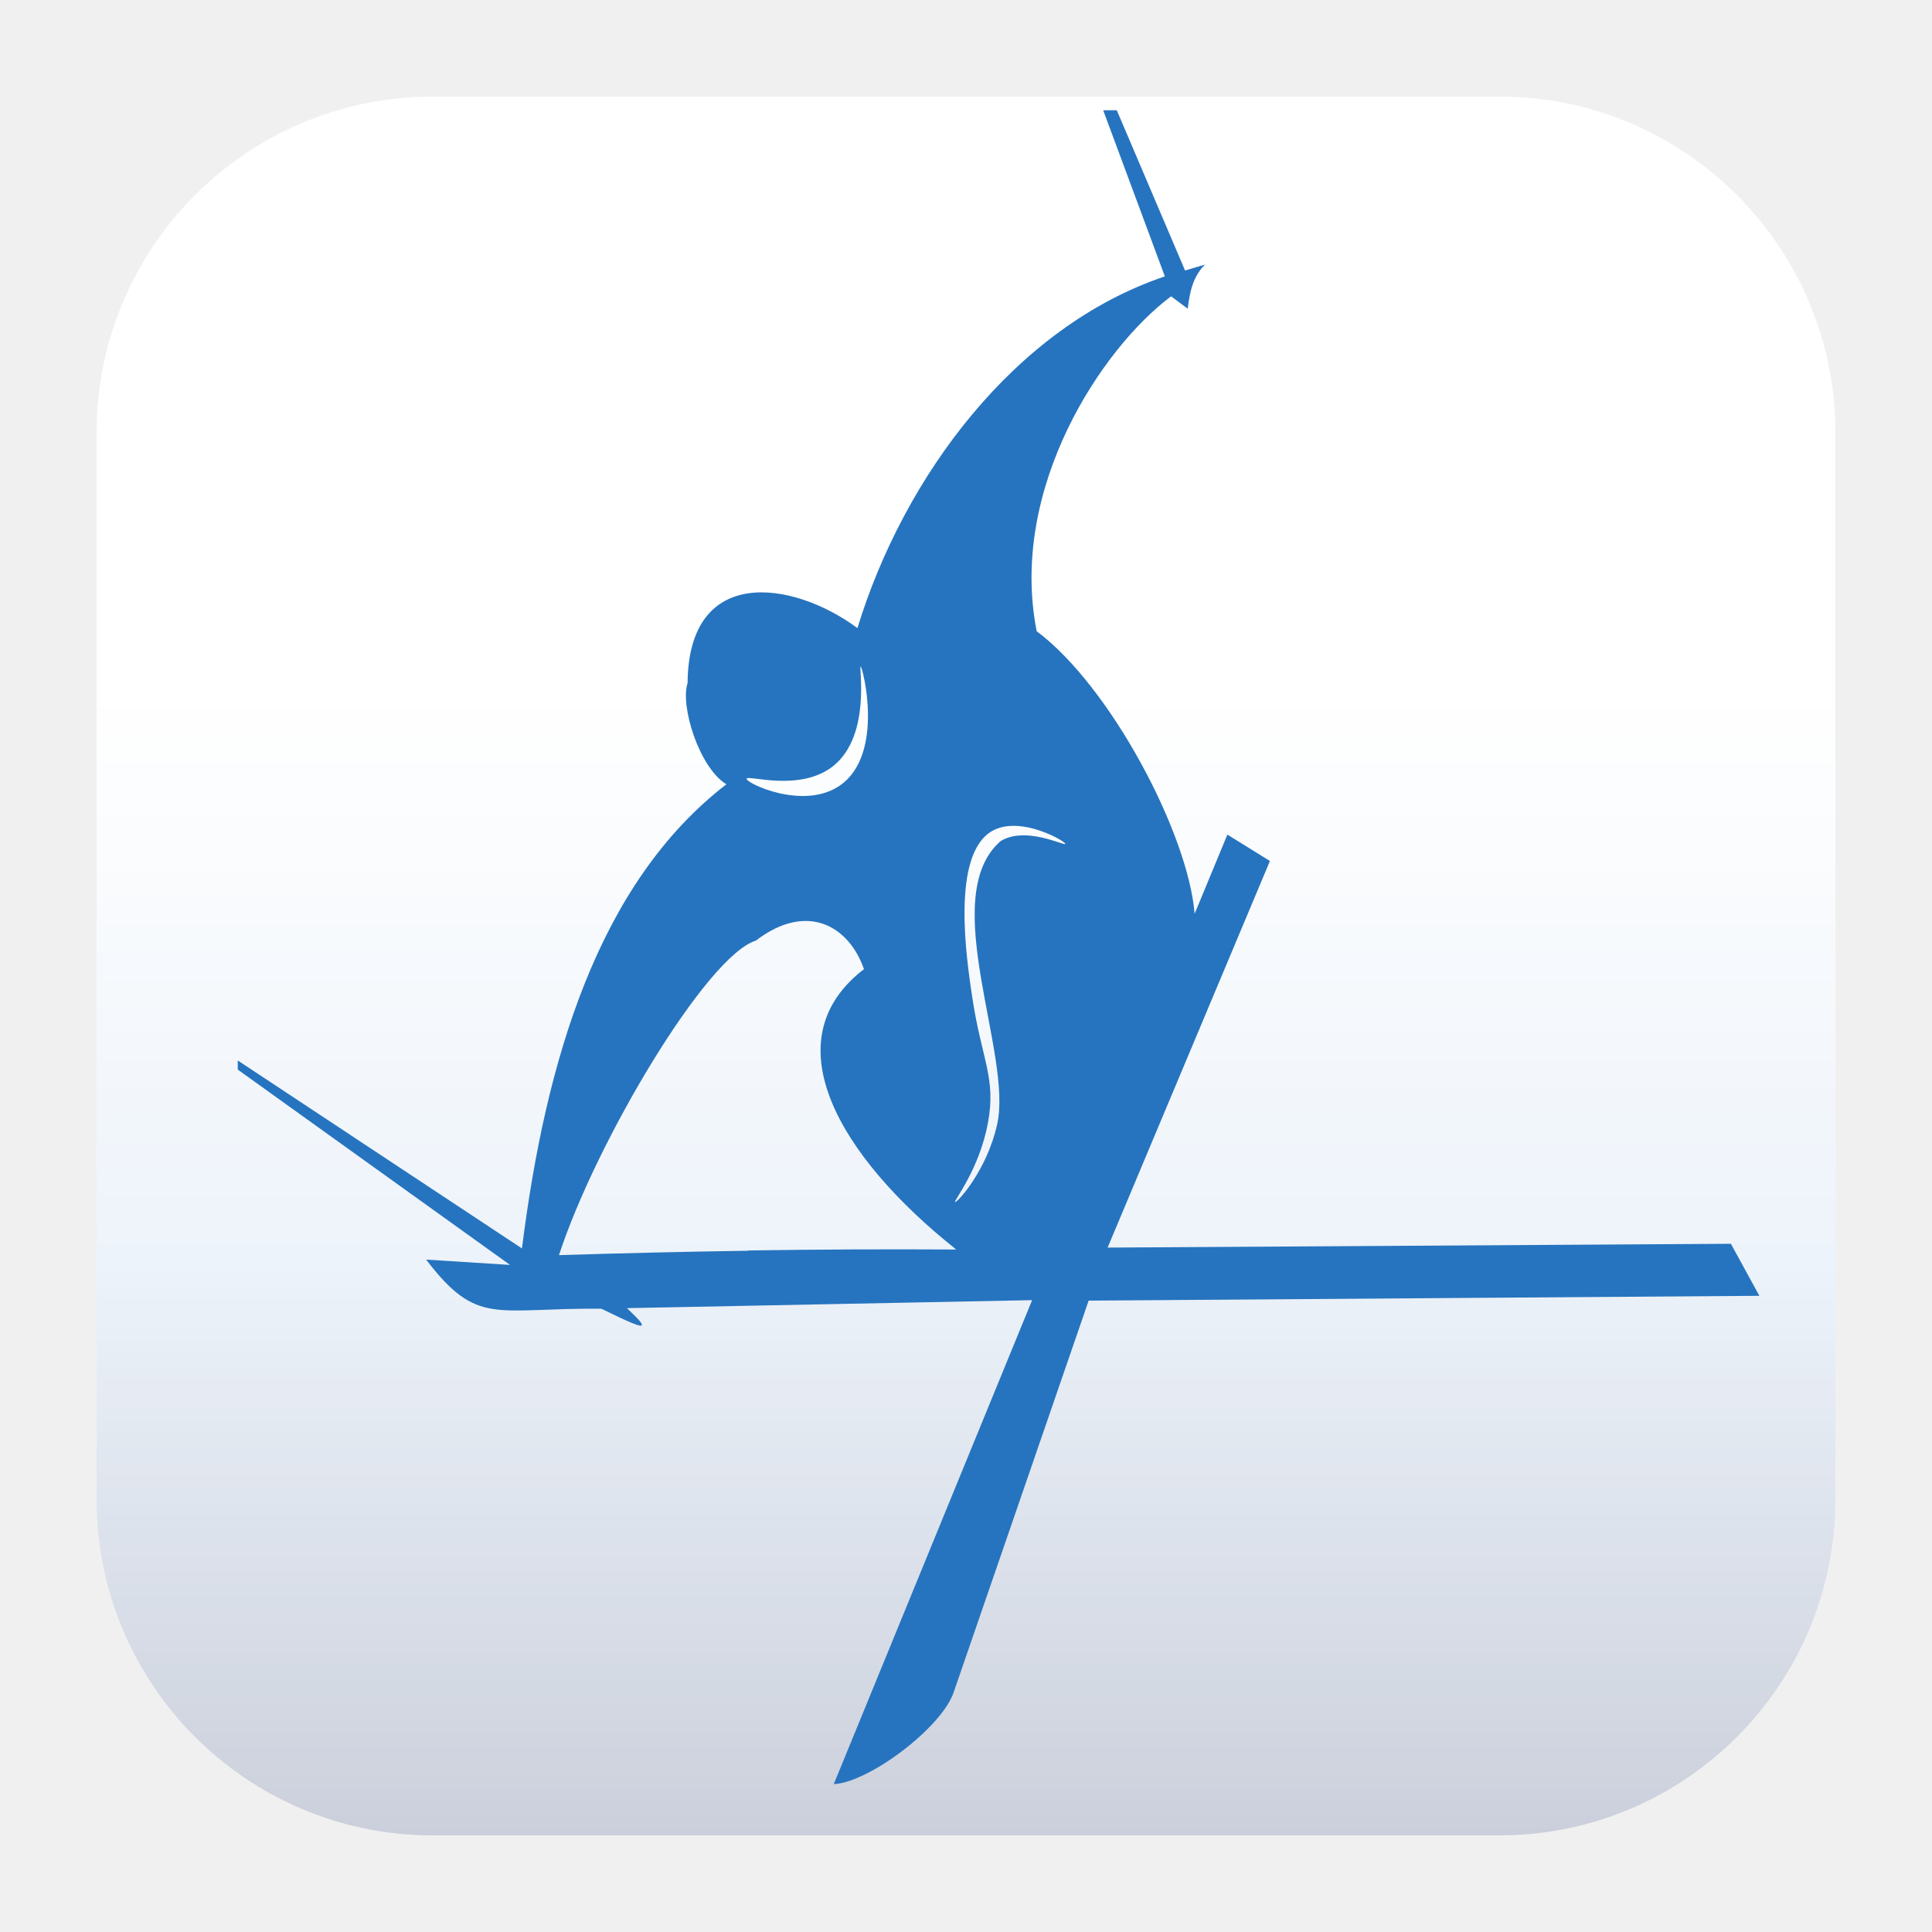
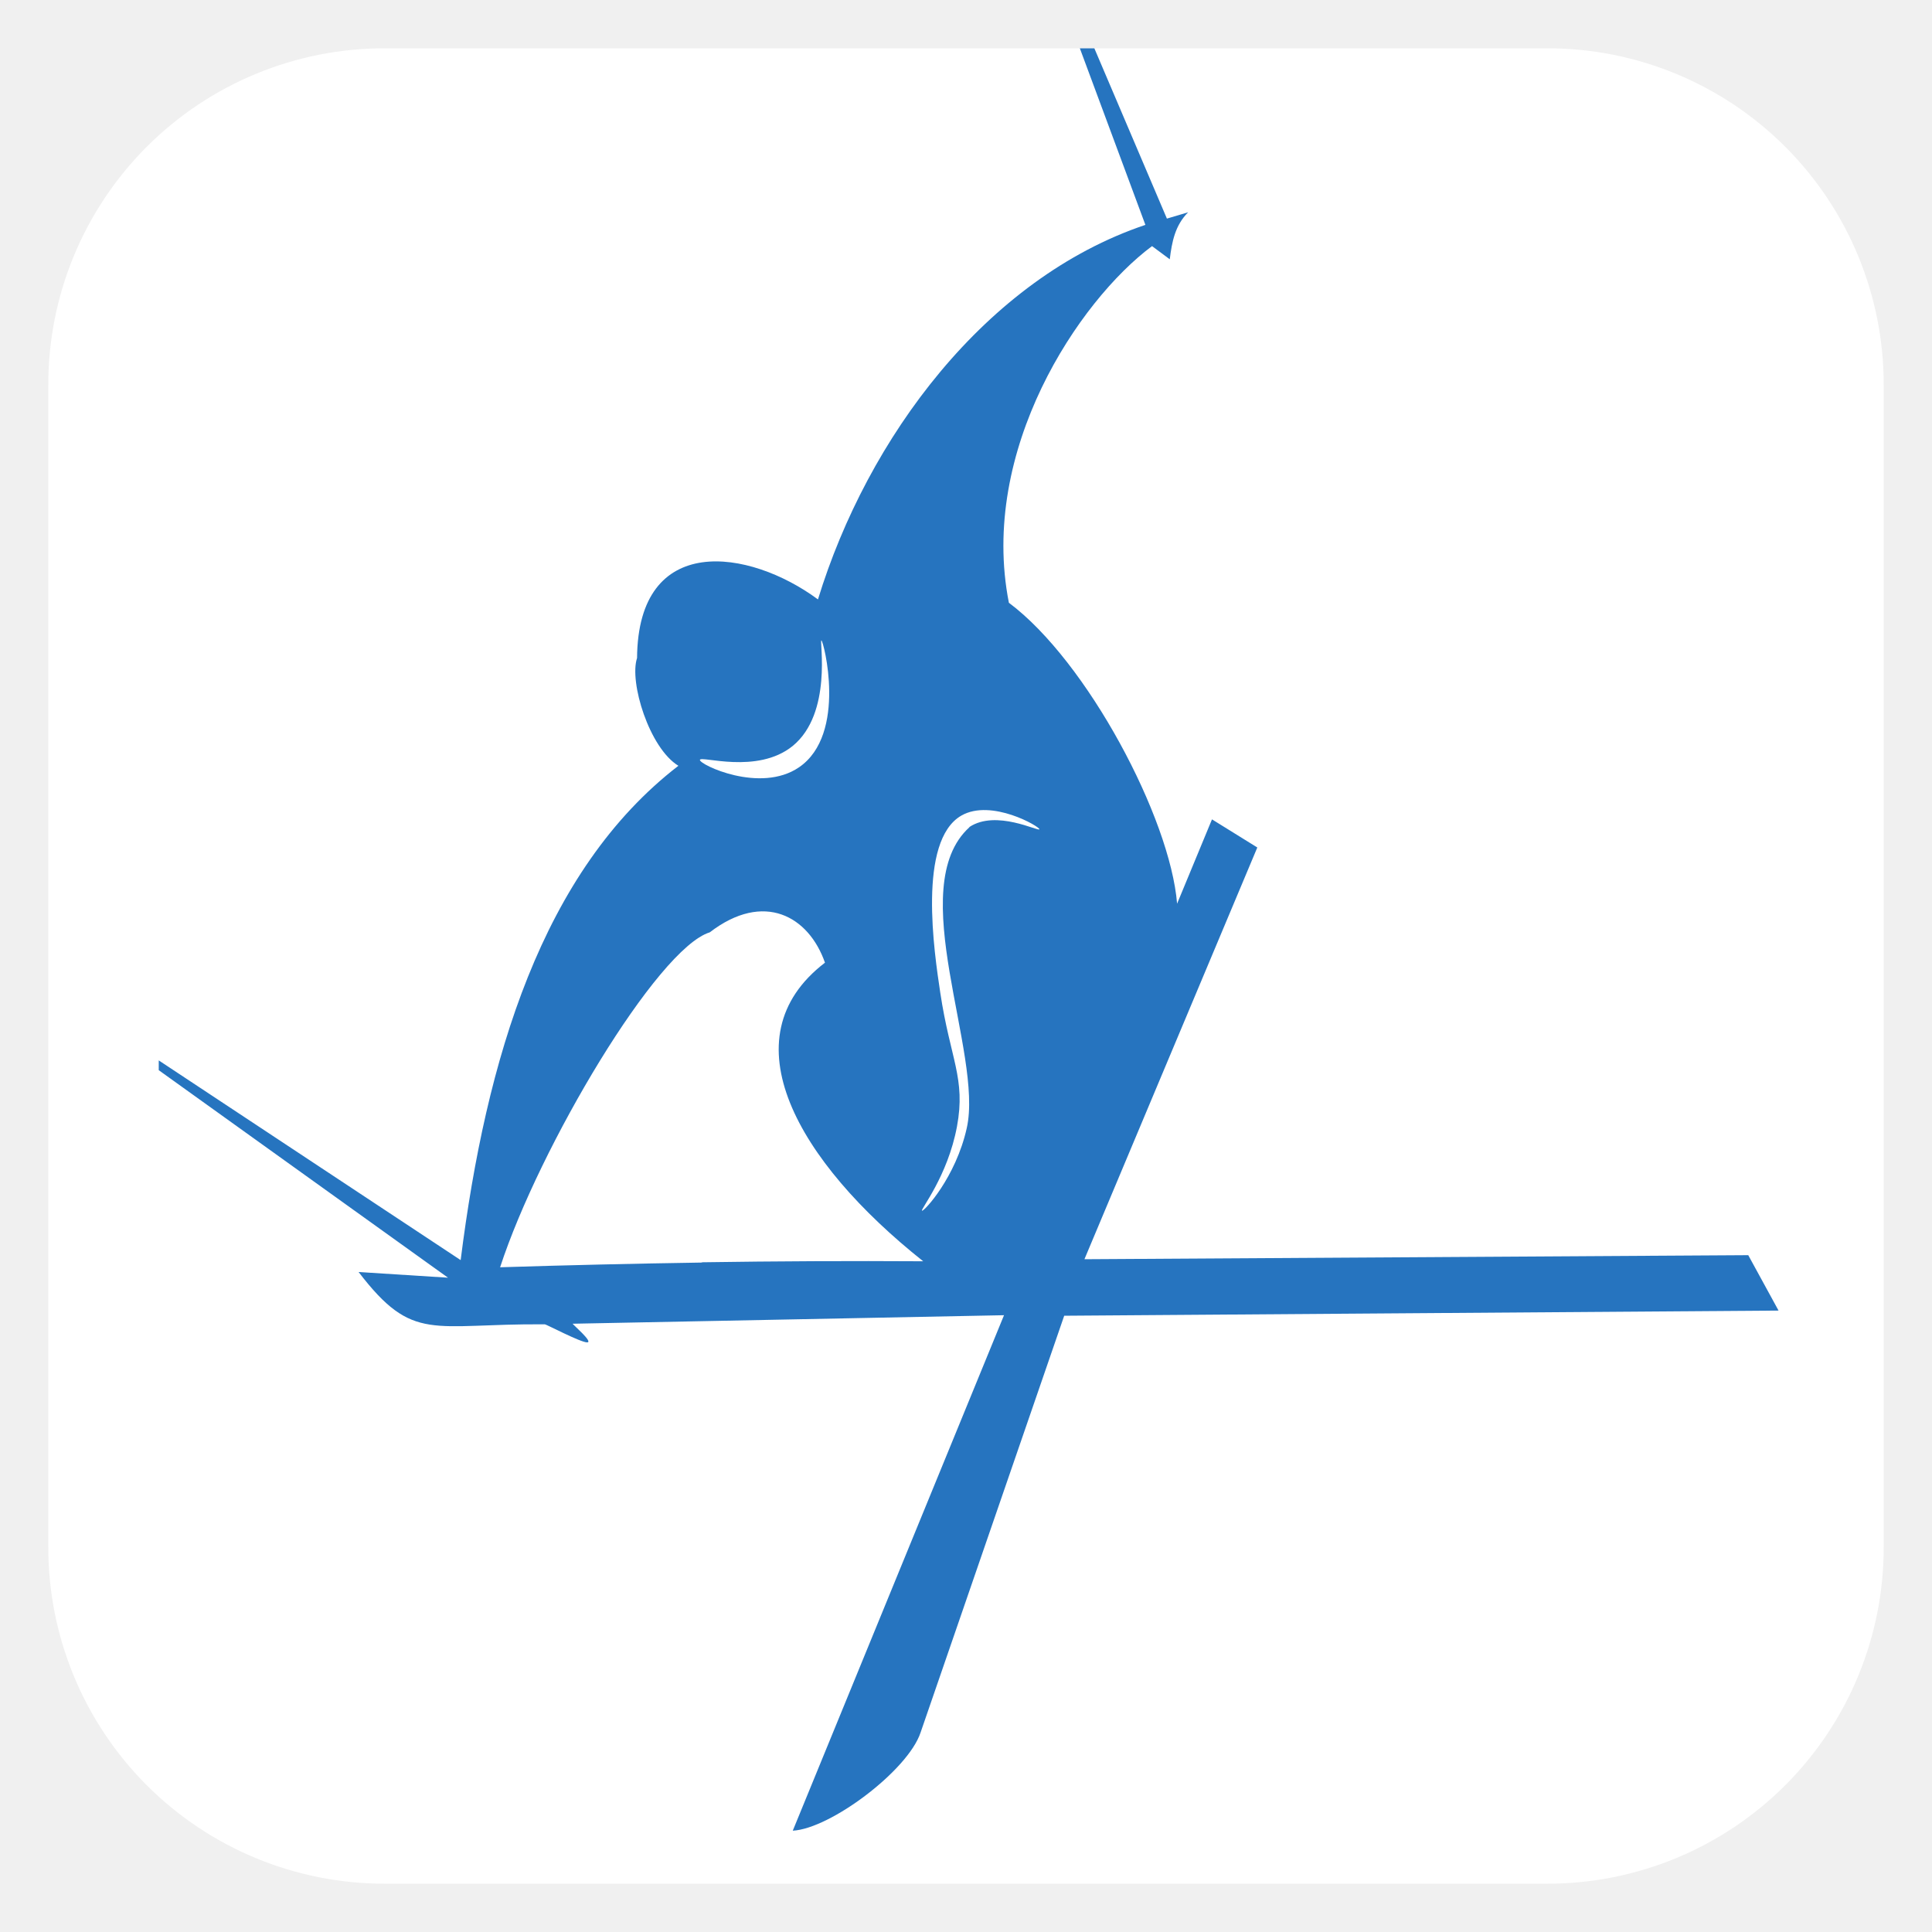
<svg xmlns="http://www.w3.org/2000/svg" width="500" zoomAndPan="magnify" viewBox="0 0 375 375" height="500" preserveAspectRatio="xMidYMid meet" version="1.0">
  <defs>
-     <clipPath id="b3604ca224">
-       <path d="M 18.75 18.75 L 356.25 18.75 L 356.25 356.25 L 18.75 356.25 Z M 18.75 18.75 " clip-rule="nonzero" />
+     <clipPath id="05a510c5cd">
+       <path d="M 9.375 9.375 L 365.625 9.375 L 365.625 365.625 L 9.375 365.625 Z M 9.375 9.375 " clip-rule="nonzero" />
    </clipPath>
-     <clipPath id="f4f9ed19f5">
-       <path d="M 84 18.75 L 291 18.75 C 327.035 18.75 356.25 47.965 356.25 84 L 356.25 291 C 356.25 327.035 327.035 356.25 291 356.25 L 84 356.25 C 47.965 356.25 18.75 327.035 18.75 291 L 18.75 84 C 18.75 47.965 47.965 18.75 84 18.75 Z M 84 18.75 " clip-rule="nonzero" />
+     <clipPath id="15409c5862">
+       <path d="M 74.625 9.375 L 300.375 9.375 C 317.68 9.375 334.277 16.25 346.516 28.484 C 358.75 40.723 365.625 57.32 365.625 74.625 L 365.625 300.375 C 365.625 317.68 358.75 334.277 346.516 346.516 C 334.277 358.75 317.68 365.625 300.375 365.625 L 74.625 365.625 C 57.32 365.625 40.723 358.75 28.484 346.516 C 16.25 334.277 9.375 317.68 9.375 300.375 L 9.375 74.625 C 9.375 57.32 16.25 40.723 28.484 28.484 C 40.723 16.25 57.32 9.375 74.625 9.375 Z M 74.625 9.375 " clip-rule="nonzero" />
    </clipPath>
-     <clipPath id="5739bfdb9e">
-       <path d="M 0.75 0.75 L 338.25 0.75 L 338.25 338.25 L 0.75 338.25 Z M 0.75 0.75 " clip-rule="nonzero" />
+     <clipPath id="e868bc2716">
+       <path d="M 0.375 0.375 L 356.625 0.375 L 356.625 356.625 L 0.375 356.625 Z M 0.375 0.375 " clip-rule="nonzero" />
    </clipPath>
-     <clipPath id="e7a8751c47">
-       <path d="M 66 0.75 L 273 0.75 C 309.035 0.75 338.25 29.965 338.25 66 L 338.25 273 C 338.25 309.035 309.035 338.25 273 338.25 L 66 338.25 C 29.965 338.25 0.75 309.035 0.75 273 L 0.75 66 C 0.75 29.965 29.965 0.75 66 0.75 Z M 66 0.75 " clip-rule="nonzero" />
+     <clipPath id="0e2e613fd7">
+       <path d="M 65.625 0.375 L 291.375 0.375 C 308.68 0.375 325.277 7.25 337.516 19.484 C 349.75 31.723 356.625 48.32 356.625 65.625 L 356.625 291.375 C 356.625 308.68 349.75 325.277 337.516 337.516 C 325.277 349.75 308.68 356.625 291.375 356.625 L 65.625 356.625 C 48.32 356.625 31.723 349.75 19.484 337.516 C 7.25 325.277 0.375 308.68 0.375 291.375 L 0.375 65.625 C 0.375 48.32 7.25 31.723 19.484 19.484 C 31.723 7.25 48.32 0.375 65.625 0.375 Z M 65.625 0.375 " clip-rule="nonzero" />
    </clipPath>
-     <linearGradient x1="128" gradientTransform="matrix(1.318359, 0, 0, 1.318359, 0.750003, 0.749999)" y1="0" x2="128" gradientUnits="userSpaceOnUse" y2="256" id="52f0821644">
-       <stop stop-opacity="1" stop-color="rgb(100%, 100%, 100%)" offset="0" />
-       <stop stop-opacity="1" stop-color="rgb(100%, 100%, 100%)" offset="0.25" />
-       <stop stop-opacity="1" stop-color="rgb(100%, 100%, 100%)" offset="0.312" />
-       <stop stop-opacity="1" stop-color="rgb(99.886%, 99.924%, 99.968%)" offset="0.344" />
-       <stop stop-opacity="1" stop-color="rgb(99.606%, 99.738%, 99.89%)" offset="0.359" />
-       <stop stop-opacity="1" stop-color="rgb(99.277%, 99.516%, 99.799%)" offset="0.375" />
-       <stop stop-opacity="1" stop-color="rgb(98.946%, 99.297%, 99.707%)" offset="0.391" />
-       <stop stop-opacity="1" stop-color="rgb(98.616%, 99.077%, 99.615%)" offset="0.406" />
-       <stop stop-opacity="1" stop-color="rgb(98.285%, 98.856%, 99.524%)" offset="0.422" />
-       <stop stop-opacity="1" stop-color="rgb(97.955%, 98.636%, 99.432%)" offset="0.438" />
-       <stop stop-opacity="1" stop-color="rgb(97.624%, 98.415%, 99.341%)" offset="0.453" />
-       <stop stop-opacity="1" stop-color="rgb(97.295%, 98.195%, 99.248%)" offset="0.469" />
-       <stop stop-opacity="1" stop-color="rgb(96.965%, 97.975%, 99.156%)" offset="0.484" />
-       <stop stop-opacity="1" stop-color="rgb(96.634%, 97.754%, 99.065%)" offset="0.5" />
-       <stop stop-opacity="1" stop-color="rgb(96.304%, 97.534%, 98.973%)" offset="0.516" />
-       <stop stop-opacity="1" stop-color="rgb(95.973%, 97.313%, 98.882%)" offset="0.531" />
-       <stop stop-opacity="1" stop-color="rgb(95.644%, 97.093%, 98.79%)" offset="0.547" />
-       <stop stop-opacity="1" stop-color="rgb(95.312%, 96.873%, 98.698%)" offset="0.562" />
-       <stop stop-opacity="1" stop-color="rgb(94.983%, 96.652%, 98.607%)" offset="0.578" />
-       <stop stop-opacity="1" stop-color="rgb(94.652%, 96.432%, 98.515%)" offset="0.594" />
-       <stop stop-opacity="1" stop-color="rgb(94.322%, 96.211%, 98.424%)" offset="0.609" />
-       <stop stop-opacity="1" stop-color="rgb(93.991%, 95.992%, 98.332%)" offset="0.625" />
-       <stop stop-opacity="1" stop-color="rgb(93.661%, 95.772%, 98.239%)" offset="0.641" />
-       <stop stop-opacity="1" stop-color="rgb(93.332%, 95.551%, 98.148%)" offset="0.656" />
-       <stop stop-opacity="1" stop-color="rgb(93.083%, 95.386%, 98.079%)" offset="0.664" />
-       <stop stop-opacity="1" stop-color="rgb(92.87%, 95.206%, 97.958%)" offset="0.672" />
-       <stop stop-opacity="1" stop-color="rgb(92.577%, 94.916%, 97.717%)" offset="0.68" />
-       <stop stop-opacity="1" stop-color="rgb(92.255%, 94.585%, 97.432%)" offset="0.688" />
-       <stop stop-opacity="1" stop-color="rgb(91.933%, 94.255%, 97.147%)" offset="0.695" />
-       <stop stop-opacity="1" stop-color="rgb(91.611%, 93.924%, 96.861%)" offset="0.703" />
-       <stop stop-opacity="1" stop-color="rgb(91.289%, 93.593%, 96.577%)" offset="0.711" />
-       <stop stop-opacity="1" stop-color="rgb(90.967%, 93.262%, 96.292%)" offset="0.719" />
-       <stop stop-opacity="1" stop-color="rgb(90.645%, 92.931%, 96.007%)" offset="0.727" />
-       <stop stop-opacity="1" stop-color="rgb(90.323%, 92.599%, 95.721%)" offset="0.734" />
-       <stop stop-opacity="1" stop-color="rgb(90.001%, 92.268%, 95.436%)" offset="0.742" />
-       <stop stop-opacity="1" stop-color="rgb(89.68%, 91.937%, 95.151%)" offset="0.75" />
-       <stop stop-opacity="1" stop-color="rgb(89.359%, 91.606%, 94.865%)" offset="0.758" />
-       <stop stop-opacity="1" stop-color="rgb(89.037%, 91.275%, 94.58%)" offset="0.766" />
-       <stop stop-opacity="1" stop-color="rgb(88.715%, 90.944%, 94.295%)" offset="0.773" />
-       <stop stop-opacity="1" stop-color="rgb(88.393%, 90.613%, 94.009%)" offset="0.781" />
-       <stop stop-opacity="1" stop-color="rgb(88.071%, 90.282%, 93.724%)" offset="0.789" />
-       <stop stop-opacity="1" stop-color="rgb(87.749%, 89.951%, 93.439%)" offset="0.797" />
-       <stop stop-opacity="1" stop-color="rgb(87.427%, 89.619%, 93.153%)" offset="0.805" />
-       <stop stop-opacity="1" stop-color="rgb(87.105%, 89.288%, 92.868%)" offset="0.812" />
-       <stop stop-opacity="1" stop-color="rgb(86.783%, 88.957%, 92.583%)" offset="0.82" />
-       <stop stop-opacity="1" stop-color="rgb(86.461%, 88.626%, 92.297%)" offset="0.828" />
-       <stop stop-opacity="1" stop-color="rgb(86.139%, 88.297%, 92.012%)" offset="0.836" />
-       <stop stop-opacity="1" stop-color="rgb(85.817%, 87.965%, 91.727%)" offset="0.844" />
-       <stop stop-opacity="1" stop-color="rgb(85.495%, 87.634%, 91.441%)" offset="0.852" />
-       <stop stop-opacity="1" stop-color="rgb(85.173%, 87.303%, 91.156%)" offset="0.859" />
-       <stop stop-opacity="1" stop-color="rgb(84.851%, 86.972%, 90.871%)" offset="0.867" />
-       <stop stop-opacity="1" stop-color="rgb(84.529%, 86.641%, 90.585%)" offset="0.875" />
-       <stop stop-opacity="1" stop-color="rgb(84.207%, 86.31%, 90.3%)" offset="0.883" />
-       <stop stop-opacity="1" stop-color="rgb(83.885%, 85.979%, 90.015%)" offset="0.891" />
-       <stop stop-opacity="1" stop-color="rgb(83.563%, 85.648%, 89.729%)" offset="0.898" />
-       <stop stop-opacity="1" stop-color="rgb(83.243%, 85.316%, 89.444%)" offset="0.906" />
-       <stop stop-opacity="1" stop-color="rgb(82.921%, 84.985%, 89.159%)" offset="0.914" />
-       <stop stop-opacity="1" stop-color="rgb(82.599%, 84.654%, 88.873%)" offset="0.922" />
-       <stop stop-opacity="1" stop-color="rgb(82.277%, 84.323%, 88.588%)" offset="0.93" />
-       <stop stop-opacity="1" stop-color="rgb(81.955%, 83.992%, 88.304%)" offset="0.938" />
-       <stop stop-opacity="1" stop-color="rgb(81.633%, 83.661%, 88.019%)" offset="0.945" />
-       <stop stop-opacity="1" stop-color="rgb(81.311%, 83.33%, 87.733%)" offset="0.953" />
-       <stop stop-opacity="1" stop-color="rgb(80.989%, 82.999%, 87.448%)" offset="0.961" />
-       <stop stop-opacity="1" stop-color="rgb(80.667%, 82.668%, 87.163%)" offset="0.969" />
-       <stop stop-opacity="1" stop-color="rgb(80.345%, 82.336%, 86.877%)" offset="0.977" />
-       <stop stop-opacity="1" stop-color="rgb(80.023%, 82.007%, 86.592%)" offset="0.984" />
-       <stop stop-opacity="1" stop-color="rgb(79.701%, 81.676%, 86.307%)" offset="0.992" />
-       <stop stop-opacity="1" stop-color="rgb(79.379%, 81.345%, 86.021%)" offset="1" />
-     </linearGradient>
-     <clipPath id="2451484de4">
-       <rect x="0" width="339" y="0" height="339" />
+     <clipPath id="40a8e55ebd">
+       <rect x="0" width="357" y="0" height="357" />
    </clipPath>
-     <clipPath id="b71d331d16">
-       <path d="M 46.148 21.398 L 342 21.398 L 342 347 L 46.148 347 Z M 46.148 21.398 " clip-rule="nonzero" />
+     <clipPath id="6402d81850">
+       <path d="M 30.812 9.375 L 345.809 9.375 L 345.809 356 L 30.812 356 Z M 30.812 9.375 " clip-rule="nonzero" />
    </clipPath>
-     <clipPath id="2bd0f205bf">
-       <path d="M 37.215 -54.676 L 403.043 9.664 L 336.754 386.586 L -29.082 322.238 Z M 37.215 -54.676 " clip-rule="nonzero" />
+     <clipPath id="c7df988b4c">
+       <path d="M 21.156 -71.723 L 410.773 -3.195 L 340.172 398.238 L -49.453 329.707 Z M 21.156 -71.723 " clip-rule="nonzero" />
    </clipPath>
-     <clipPath id="d51e40b143">
-       <path d="M -143.312 -86.43 L 607.746 45.676 L 508.797 608.277 L -242.27 476.18 Z M -143.312 -86.43 " clip-rule="nonzero" />
+     <clipPath id="068e953c30">
+       <path d="M -171.113 -105.539 L 628.789 35.156 L 523.402 634.348 L -276.508 493.66 Z M -171.113 -105.539 " clip-rule="nonzero" />
    </clipPath>
  </defs>
-   <g clip-path="url(#b3604ca224)">
-     <g clip-path="url(#f4f9ed19f5)">
-       <g transform="matrix(1, 0, 0, 1, 18, 18)">
-         <g clip-path="url(#2451484de4)">
-           <g clip-path="url(#5739bfdb9e)">
-             <g clip-path="url(#e7a8751c47)">
-               <path fill="url(#52f0821644)" d="M 0.75 0.75 L 0.75 338.25 L 338.25 338.25 L 338.25 0.75 Z M 0.75 0.75 " fill-rule="nonzero" />
+   <g clip-path="url(#05a510c5cd)">
+     <g clip-path="url(#15409c5862)">
+       <g transform="matrix(1, 0, 0, 1, 9, 9)">
+         <g clip-path="url(#40a8e55ebd)">
+           <g clip-path="url(#e868bc2716)">
+             <g clip-path="url(#0e2e613fd7)">
+               <path fill="#ffffff" d="M 0.375 0.375 L 356.625 0.375 L 356.625 356.625 L 0.375 356.625 Z M 0.375 0.375 " fill-opacity="1" fill-rule="nonzero" />
            </g>
          </g>
        </g>
      </g>
    </g>
  </g>
-   <g clip-path="url(#b71d331d16)">
-     <g clip-path="url(#2bd0f205bf)">
-       <g clip-path="url(#d51e40b143)">
-         <path fill="#2674bf" d="M 335.969 241.418 L 214.988 242.156 L 246.492 167.117 L 238.234 161.996 L 231.875 177.363 C 230.613 161.746 215.504 133.18 201.219 122.52 C 195.746 94.715 213.934 67.484 227.309 57.52 L 230.539 59.922 C 230.934 56.695 231.516 53.738 233.883 51.355 L 230.02 52.504 L 196.281 -26.684 L 226.098 53.648 C 197.035 63.43 175.453 92.414 166.426 121.91 C 153.887 112.641 133.625 109.598 133.457 132.594 C 131.992 136.969 135.684 148.988 140.988 152.227 C 116.141 171.383 105.918 205.699 101.309 242.32 L 14.449 184.867 L 99 245.52 L 82.711 244.488 C 92.676 257.516 96.039 253.844 116.66 254.02 C 116.895 254.016 123.195 257.34 124.371 257.312 C 125.551 257.273 121.555 253.918 121.73 253.91 L 200.332 252.359 L 161.832 346.305 C 168.711 345.938 182.824 335.312 185.121 328.43 C 193.84 303.105 202.566 277.777 211.305 252.453 L 341.488 251.516 Z M 161.832 148.605 C 169.102 142.633 166.668 129.379 167.047 129.379 C 167.43 129.383 171.82 146.445 162.98 152.496 C 155.91 157.34 144.801 152 144.91 151.156 C 145.012 150.312 155.352 153.875 161.832 148.605 Z M 145.27 242.766 C 132.84 242.957 120.59 243.242 108.496 243.621 C 115.664 221.66 137.137 185.52 146.707 182.578 C 156.598 174.996 164.754 179.672 167.699 188.113 C 149.738 201.859 162.719 224.352 185.602 242.531 C 172.375 242.449 158.938 242.508 145.277 242.715 Z M 194.023 163.43 C 181.953 174.387 196.633 204.637 193.539 218.266 C 191.539 227.246 185.758 233.48 185.391 233.312 C 185.023 233.145 190.059 227.09 191.758 217.961 C 193.395 209.195 190.527 205.68 188.719 193.586 C 187.605 186.207 184.547 165.906 192.566 161.297 C 198.039 158.168 206.891 163.336 206.773 163.797 C 206.664 164.266 198.898 160.164 194.031 163.379 Z M 194.023 163.43 " fill-opacity="1" fill-rule="nonzero" />
+   <g clip-path="url(#6402d81850)">
+     <g clip-path="url(#c7df988b4c)">
+       <g clip-path="url(#068e953c30)">
+         <path fill="#2674bf" d="M 339.336 243.629 L 210.488 244.414 L 244.043 164.496 L 235.246 159.039 L 228.473 175.406 C 227.129 158.773 211.035 128.352 195.824 116.996 C 189.992 87.387 209.363 58.383 223.609 47.77 L 227.051 50.328 C 227.473 46.895 228.09 43.742 230.609 41.207 L 226.496 42.43 L 190.562 -41.906 L 222.32 43.648 C 191.367 54.066 168.383 84.934 158.766 116.348 C 145.414 106.477 123.832 103.238 123.652 127.727 C 122.094 132.387 126.027 145.188 131.676 148.637 C 105.211 169.039 94.324 205.586 89.414 244.586 L -3.094 183.398 L 86.957 248 L 69.605 246.898 C 80.223 260.773 83.805 256.863 105.766 257.051 C 106.016 257.043 112.727 260.586 113.977 260.555 C 115.234 260.516 110.98 256.941 111.168 256.934 L 194.879 255.281 L 153.875 355.336 C 161.203 354.945 176.234 343.629 178.676 336.301 C 187.965 309.328 197.262 282.355 206.562 255.383 L 345.215 254.383 Z M 153.875 144.781 C 161.617 138.422 159.023 124.301 159.43 124.301 C 159.836 124.309 164.512 142.48 155.098 148.926 C 147.566 154.086 135.734 148.395 135.852 147.496 C 135.961 146.602 146.973 150.395 153.875 144.781 Z M 136.234 245.062 C 123 245.266 109.949 245.57 97.07 245.977 C 104.703 222.586 127.57 184.094 137.766 180.965 C 148.301 172.887 156.988 177.867 160.125 186.855 C 140.996 201.496 154.816 225.449 179.191 244.812 C 165.105 244.727 150.789 244.789 136.242 245.008 Z M 188.16 160.57 C 175.305 172.238 190.938 204.457 187.645 218.973 C 185.516 228.535 179.355 235.176 178.965 234.996 C 178.574 234.816 183.938 228.371 185.75 218.645 C 187.488 209.309 184.438 205.562 182.508 192.688 C 181.324 184.828 178.07 163.207 186.605 158.301 C 192.438 154.965 201.863 160.469 201.738 160.961 C 201.621 161.461 193.352 157.09 188.168 160.516 Z M 188.16 160.57 " fill-opacity="1" fill-rule="nonzero" />
      </g>
    </g>
  </g>
</svg>
